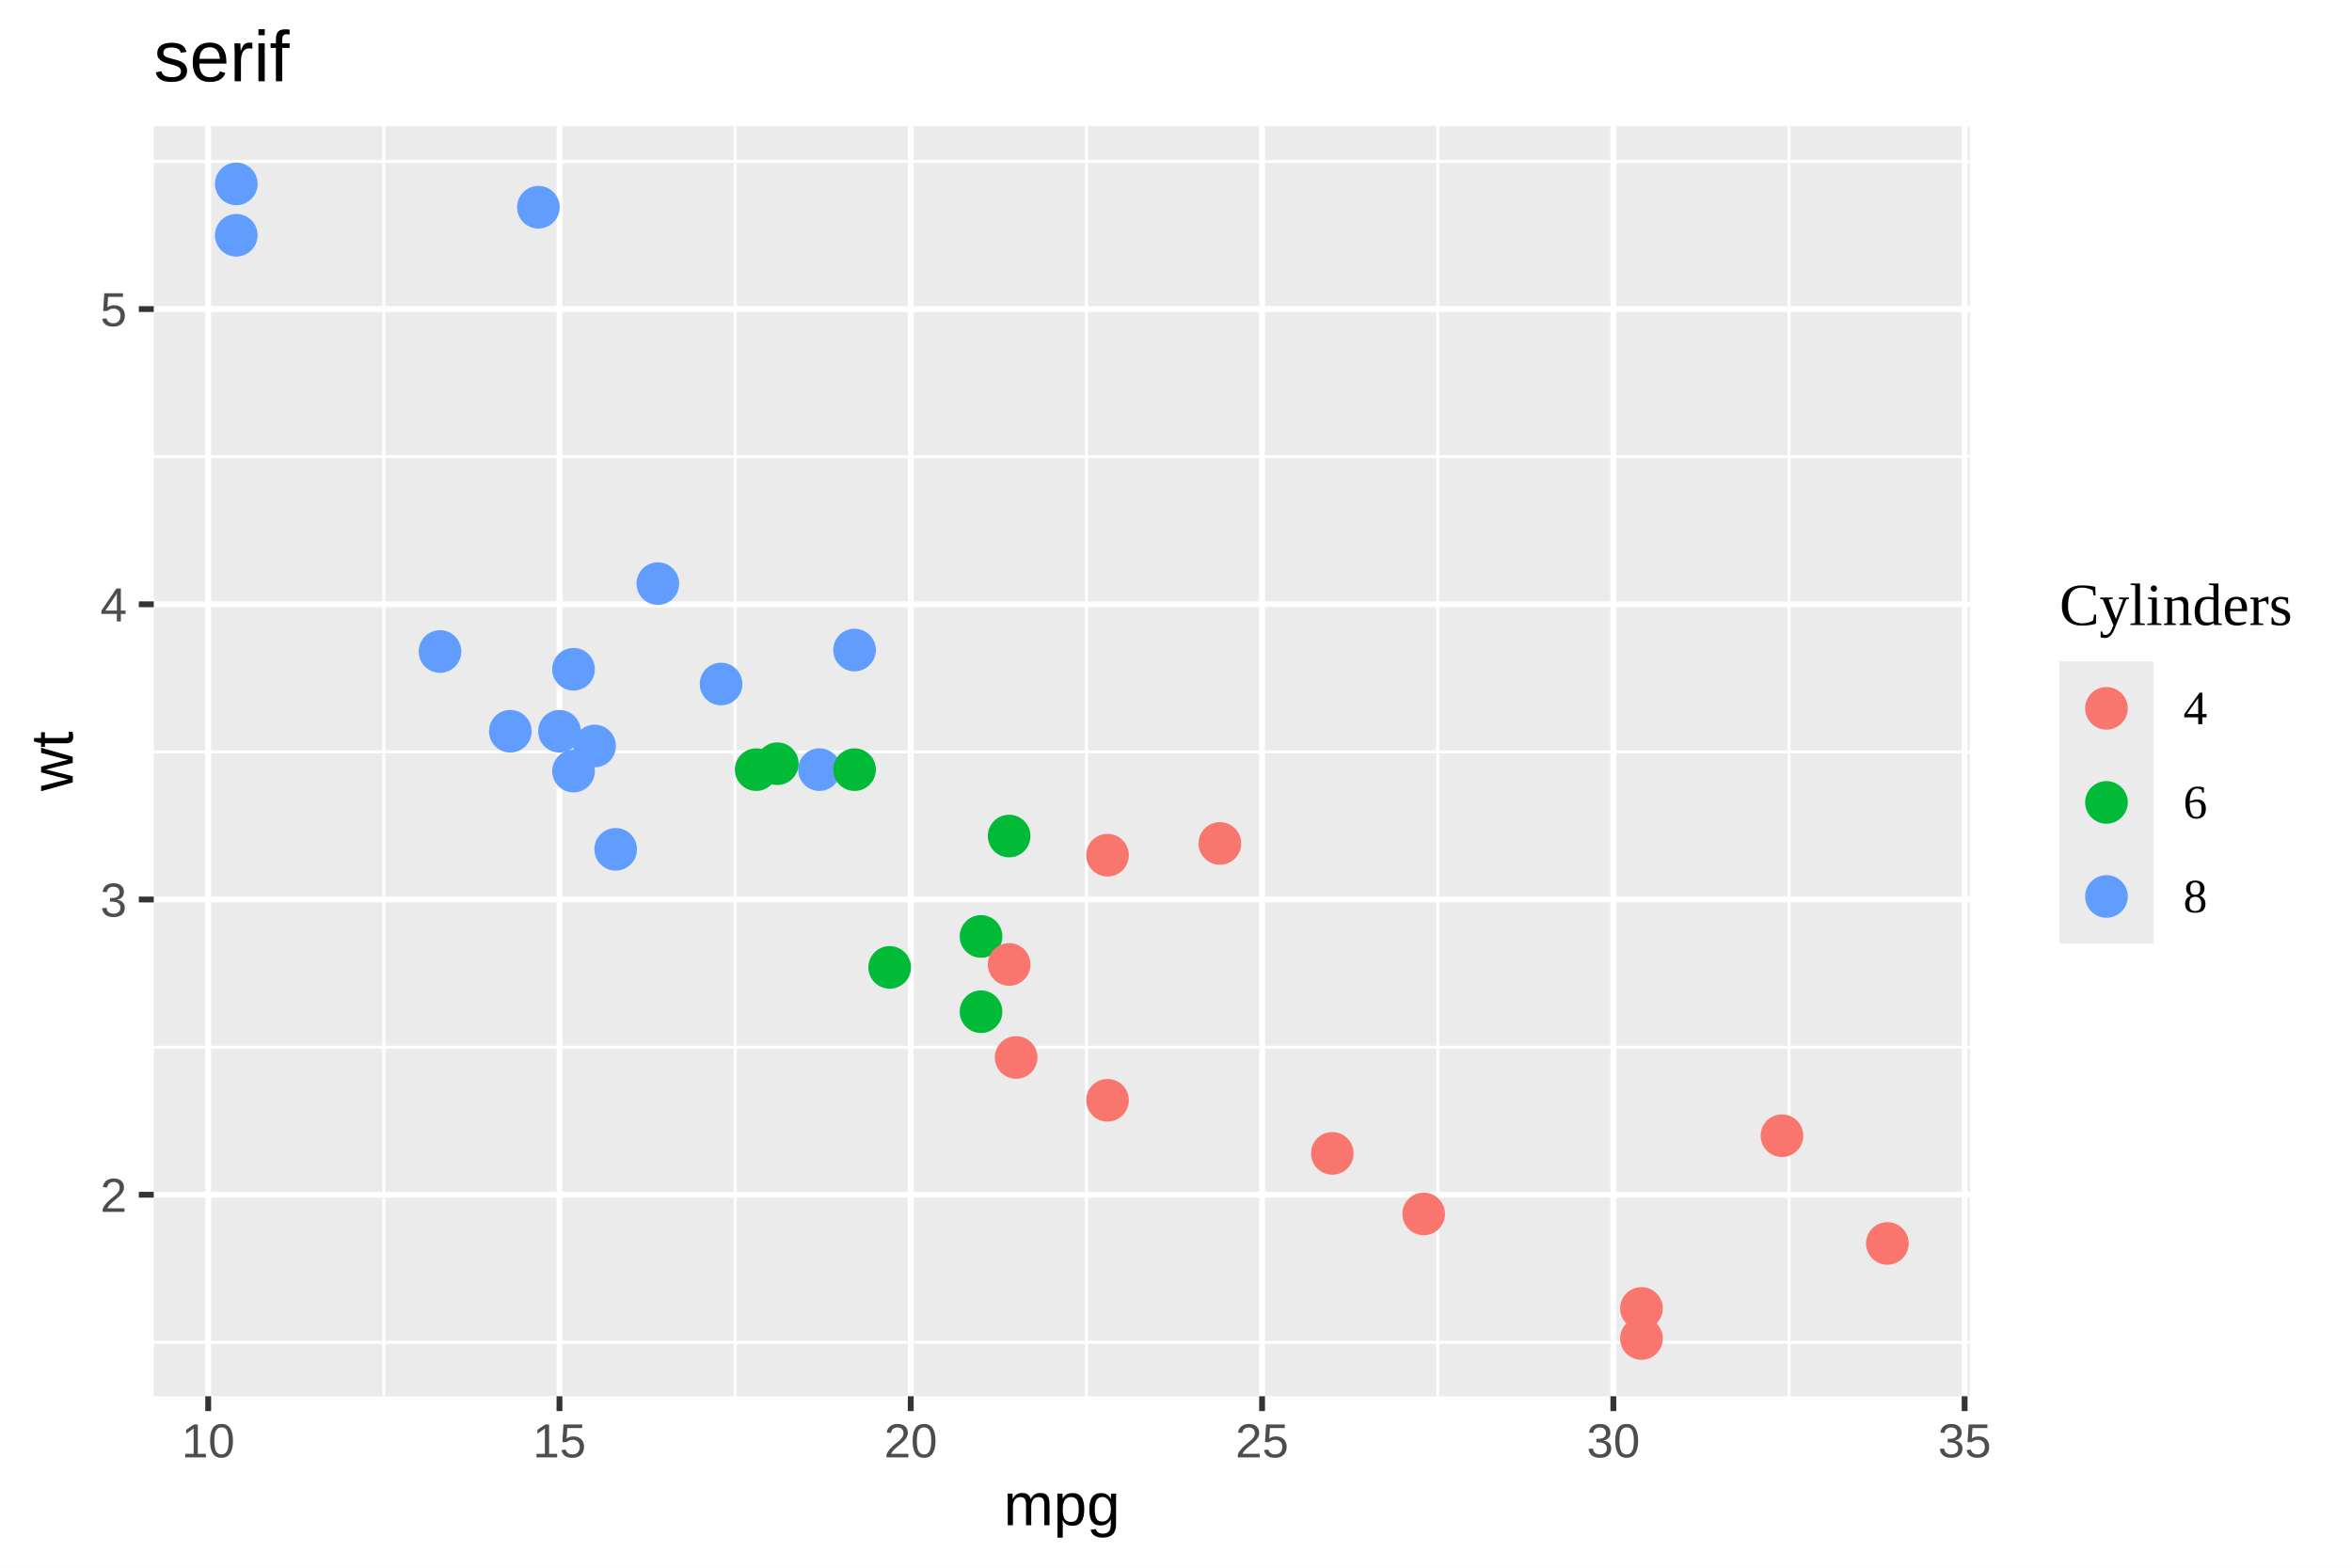
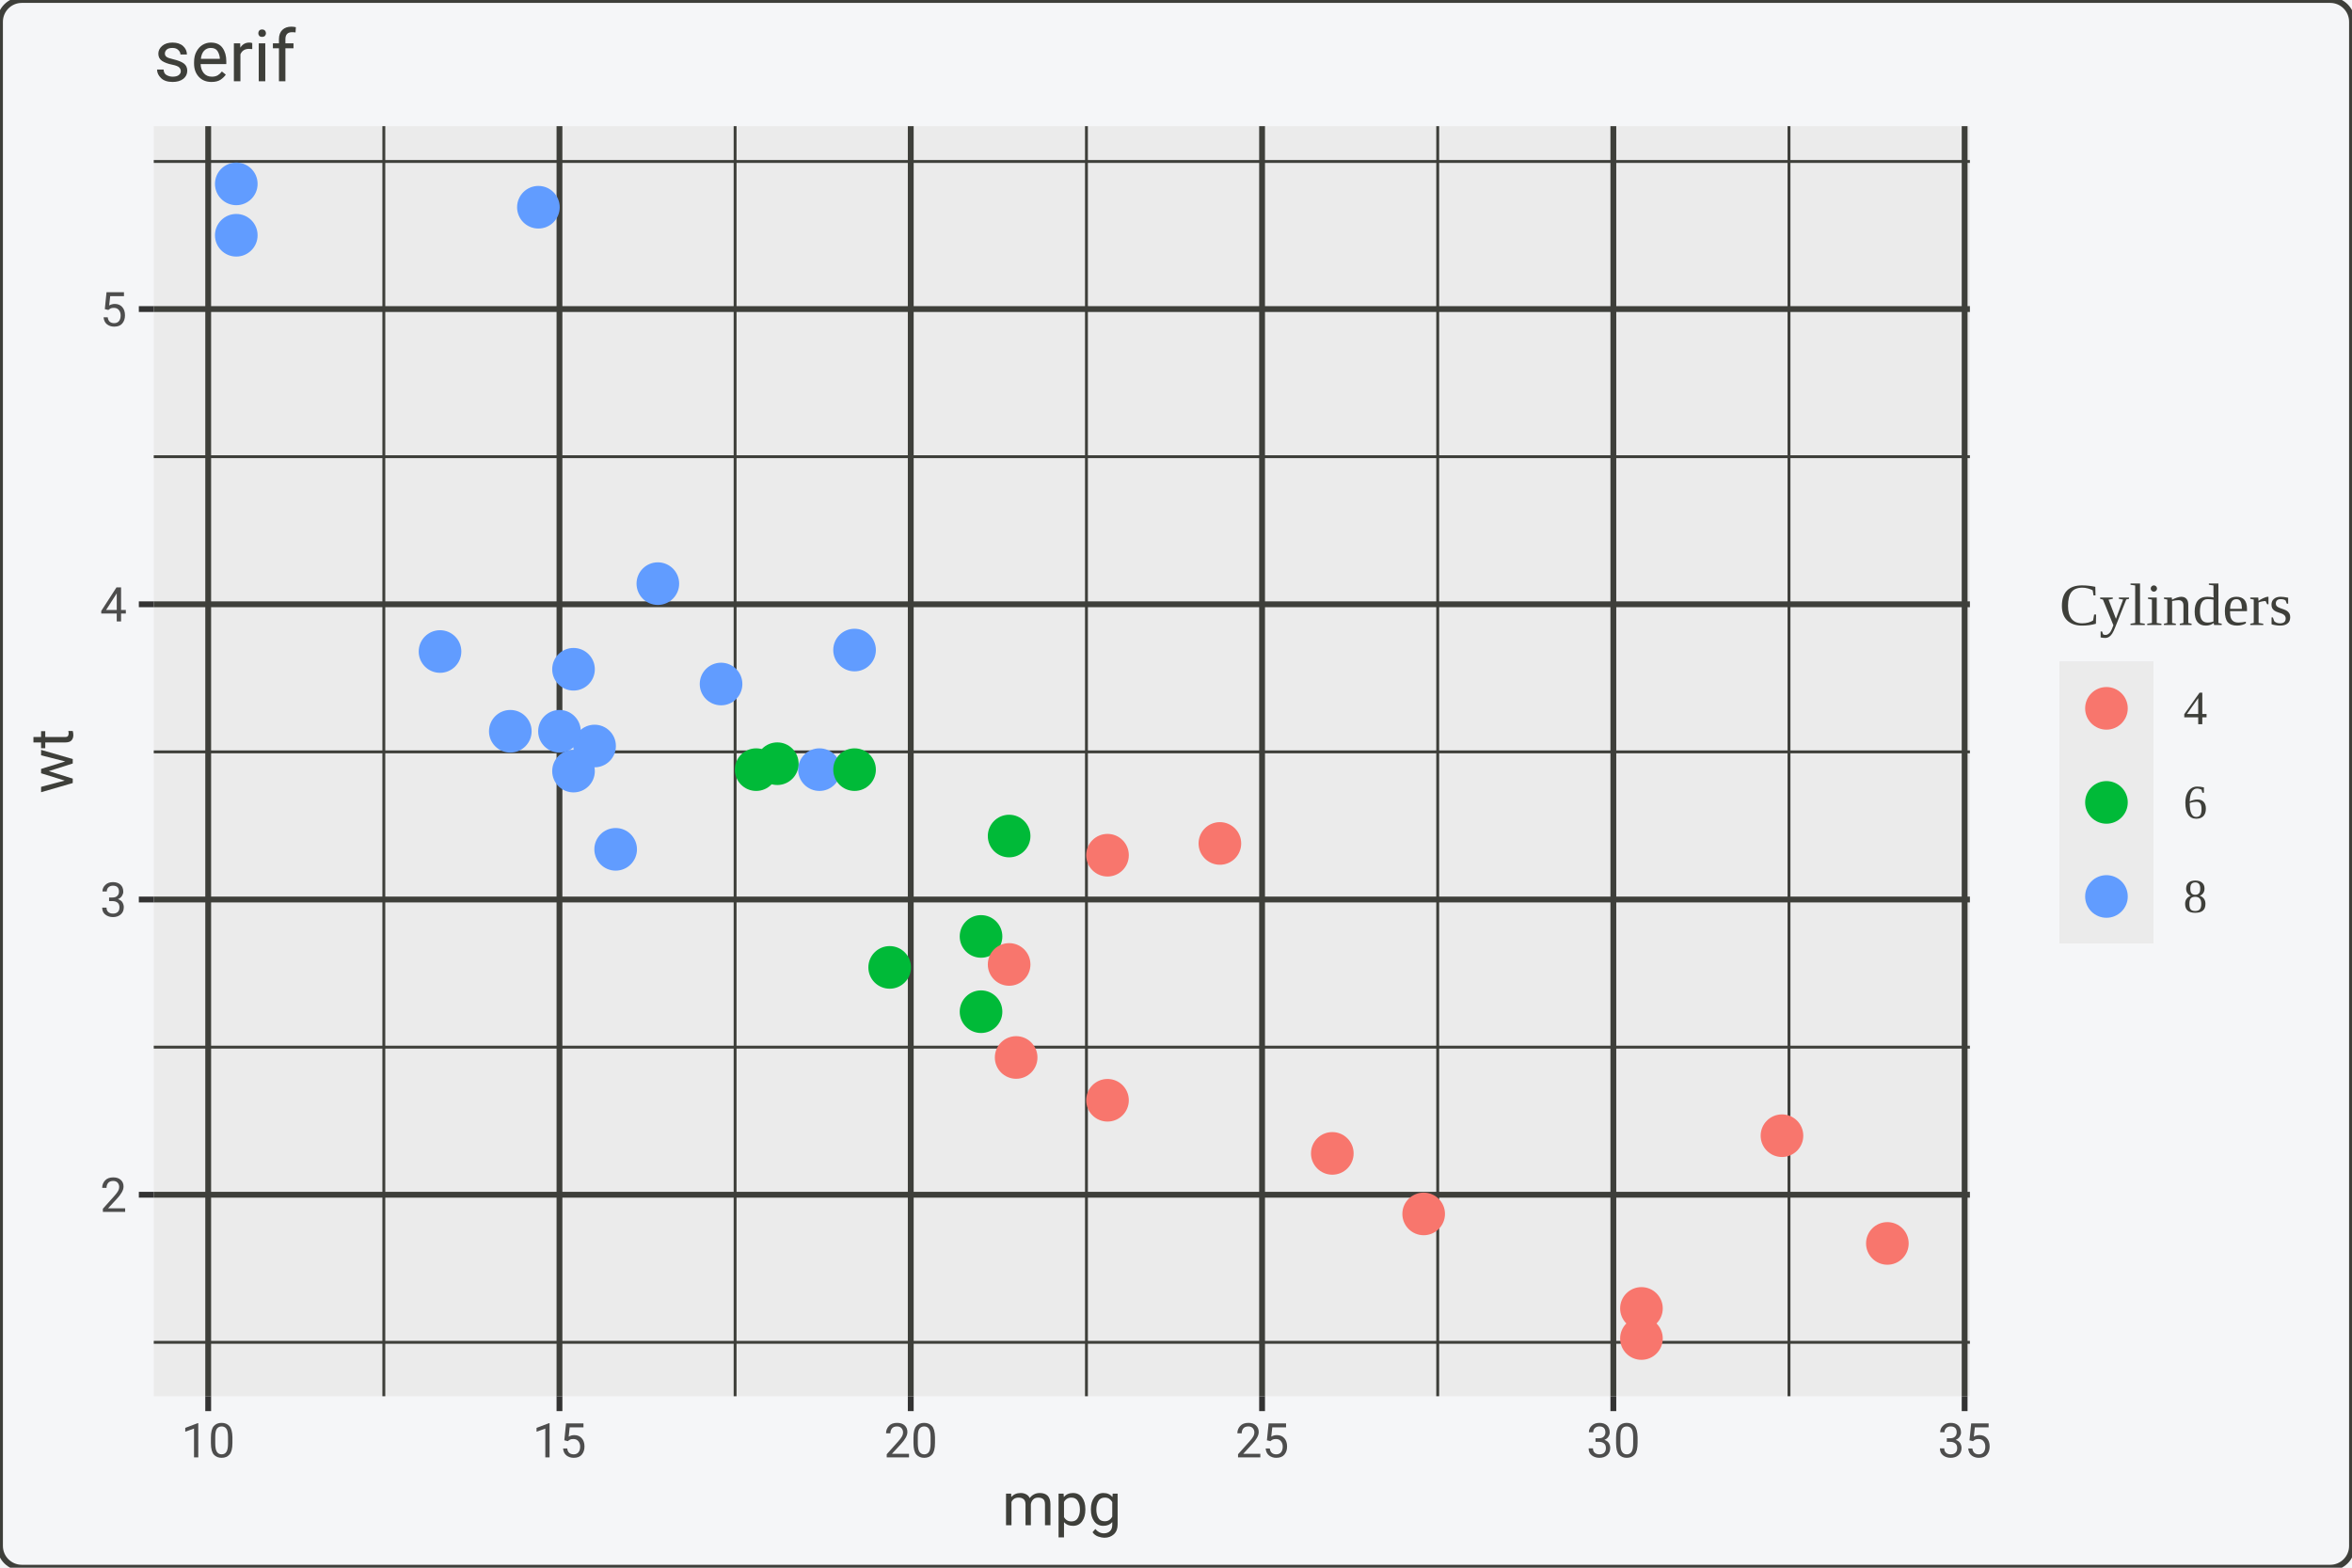
<svg xmlns="http://www.w3.org/2000/svg" width="432.00pt" height="288.00pt" viewBox="0 0 432.00 288.00">
  <g class="svglite">
    <defs>
      <style type="text/css">
-     .svglite line, .svglite polyline, .svglite polygon, .svglite path, .svglite rect, .svglite circle {
+     /* theme-aware-processed */
+     .svglite line, .svglite polyline, .svglite polygon, .svglite path, .svglite circle {
      fill: none;
-       stroke: #000000;
+       stroke: #3E3F3A;
+       stroke-linecap: round;
+       stroke-linejoin: round;
+       stroke-miterlimit: 10.00;
+     }
+     .svglite &gt; g &gt; rect {
+       fill: none;
+       stroke: #3E3F3A;
      stroke-linecap: round;
      stroke-linejoin: round;
      stroke-miterlimit: 10.00;
    }
    .svglite text {
      white-space: pre;
+       fill: #3E3F3A;
    }
    .svglite g.glyphgroup path {
      fill: inherit;
      stroke: none;
    }
  </style>
    </defs>
-     <rect width="100%" height="100%" style="stroke: none; fill: none;" />
+     <rect class="svg-bg" width="100%" height="100%" style="stroke: none; fill: #F5F6F8;" />
    <defs>
      <clipPath id="cpMC4wMHw0MzIuMDB8MC4wMHwyODguMDA=">
        <rect x="0.00" y="0.00" width="432.00" height="288.00" />
      </clipPath>
    </defs>
    <g clip-path="url(#cpMC4wMHw0MzIuMDB8MC4wMHwyODguMDA=)">
-       <rect x="0" y="0.00" width="432.00" height="288.00" style="stroke-width: 1.07; stroke: #FFFFFF; fill: #FFFFFF;" />
+       <rect rx="4" x="0" y="0.00" width="432.00" height="288.00" style="stroke-width: 1.07; stroke: #3E3F3A; fill: #F5F6F8;" />
    </g>
    <defs>
      <clipPath id="cpMjguMjR8MzYxLjgyfDIzLjE4fDI1Ni41MA==">
        <rect x="28.24" y="23.18" width="333.58" height="233.33" />
      </clipPath>
    </defs>
    <g clip-path="url(#cpMjguMjR8MzYxLjgyfDIzLjE4fDI1Ni41MA==)">
      <rect x="28.24" y="23.18" width="333.58" height="233.33" style="stroke-width: 1.07; stroke: none; fill: #EBEBEB;" />
-       <polyline points="28.24,246.60 361.82,246.60 " style="stroke-width: 0.53; stroke: #FFFFFF; stroke-linecap: butt;" />
-       <polyline points="28.24,192.37 361.82,192.37 " style="stroke-width: 0.53; stroke: #FFFFFF; stroke-linecap: butt;" />
-       <polyline points="28.24,138.13 361.82,138.13 " style="stroke-width: 0.53; stroke: #FFFFFF; stroke-linecap: butt;" />
-       <polyline points="28.24,83.90 361.82,83.90 " style="stroke-width: 0.53; stroke: #FFFFFF; stroke-linecap: butt;" />
-       <polyline points="28.24,29.66 361.82,29.66 " style="stroke-width: 0.53; stroke: #FFFFFF; stroke-linecap: butt;" />
-       <polyline points="70.50,256.50 70.50,23.18 " style="stroke-width: 0.53; stroke: #FFFFFF; stroke-linecap: butt;" />
-       <polyline points="135.02,256.50 135.02,23.18 " style="stroke-width: 0.53; stroke: #FFFFFF; stroke-linecap: butt;" />
-       <polyline points="199.55,256.50 199.55,23.18 " style="stroke-width: 0.53; stroke: #FFFFFF; stroke-linecap: butt;" />
-       <polyline points="264.07,256.50 264.07,23.18 " style="stroke-width: 0.53; stroke: #FFFFFF; stroke-linecap: butt;" />
-       <polyline points="328.59,256.50 328.59,23.18 " style="stroke-width: 0.53; stroke: #FFFFFF; stroke-linecap: butt;" />
-       <polyline points="28.24,219.49 361.82,219.49 " style="stroke-width: 1.07; stroke: #FFFFFF; stroke-linecap: butt;" />
-       <polyline points="28.24,165.25 361.82,165.25 " style="stroke-width: 1.07; stroke: #FFFFFF; stroke-linecap: butt;" />
-       <polyline points="28.24,111.01 361.82,111.01 " style="stroke-width: 1.07; stroke: #FFFFFF; stroke-linecap: butt;" />
-       <polyline points="28.24,56.78 361.82,56.78 " style="stroke-width: 1.07; stroke: #FFFFFF; stroke-linecap: butt;" />
-       <polyline points="38.24,256.50 38.24,23.18 " style="stroke-width: 1.07; stroke: #FFFFFF; stroke-linecap: butt;" />
-       <polyline points="102.76,256.50 102.76,23.18 " style="stroke-width: 1.07; stroke: #FFFFFF; stroke-linecap: butt;" />
-       <polyline points="167.28,256.50 167.28,23.18 " style="stroke-width: 1.07; stroke: #FFFFFF; stroke-linecap: butt;" />
-       <polyline points="231.81,256.50 231.81,23.18 " style="stroke-width: 1.07; stroke: #FFFFFF; stroke-linecap: butt;" />
-       <polyline points="296.33,256.50 296.33,23.18 " style="stroke-width: 1.07; stroke: #FFFFFF; stroke-linecap: butt;" />
-       <polyline points="360.85,256.50 360.85,23.18 " style="stroke-width: 1.07; stroke: #FFFFFF; stroke-linecap: butt;" />
+       <polyline points="28.24,246.60 361.82,246.60 " style="stroke-width: 0.53; stroke: #3E3F3A; stroke-linecap: butt;" />
+       <polyline points="28.24,192.37 361.82,192.37 " style="stroke-width: 0.53; stroke: #3E3F3A; stroke-linecap: butt;" />
+       <polyline points="28.24,138.13 361.82,138.13 " style="stroke-width: 0.53; stroke: #3E3F3A; stroke-linecap: butt;" />
+       <polyline points="28.24,83.90 361.82,83.90 " style="stroke-width: 0.53; stroke: #3E3F3A; stroke-linecap: butt;" />
+       <polyline points="28.24,29.66 361.82,29.66 " style="stroke-width: 0.53; stroke: #3E3F3A; stroke-linecap: butt;" />
+       <polyline points="70.50,256.50 70.50,23.18 " style="stroke-width: 0.53; stroke: #3E3F3A; stroke-linecap: butt;" />
+       <polyline points="135.02,256.50 135.02,23.18 " style="stroke-width: 0.53; stroke: #3E3F3A; stroke-linecap: butt;" />
+       <polyline points="199.55,256.50 199.55,23.18 " style="stroke-width: 0.53; stroke: #3E3F3A; stroke-linecap: butt;" />
+       <polyline points="264.07,256.50 264.07,23.18 " style="stroke-width: 0.53; stroke: #3E3F3A; stroke-linecap: butt;" />
+       <polyline points="328.59,256.50 328.59,23.18 " style="stroke-width: 0.53; stroke: #3E3F3A; stroke-linecap: butt;" />
+       <polyline points="28.24,219.49 361.82,219.49 " style="stroke-width: 1.07; stroke: #3E3F3A; stroke-linecap: butt;" />
+       <polyline points="28.24,165.25 361.82,165.25 " style="stroke-width: 1.07; stroke: #3E3F3A; stroke-linecap: butt;" />
+       <polyline points="28.24,111.01 361.82,111.01 " style="stroke-width: 1.07; stroke: #3E3F3A; stroke-linecap: butt;" />
+       <polyline points="28.24,56.78 361.82,56.78 " style="stroke-width: 1.07; stroke: #3E3F3A; stroke-linecap: butt;" />
+       <polyline points="38.24,256.50 38.24,23.18 " style="stroke-width: 1.07; stroke: #3E3F3A; stroke-linecap: butt;" />
+       <polyline points="102.76,256.50 102.76,23.18 " style="stroke-width: 1.07; stroke: #3E3F3A; stroke-linecap: butt;" />
+       <polyline points="167.28,256.50 167.28,23.18 " style="stroke-width: 1.07; stroke: #3E3F3A; stroke-linecap: butt;" />
+       <polyline points="231.81,256.50 231.81,23.18 " style="stroke-width: 1.07; stroke: #3E3F3A; stroke-linecap: butt;" />
+       <polyline points="296.33,256.50 296.33,23.18 " style="stroke-width: 1.07; stroke: #3E3F3A; stroke-linecap: butt;" />
+       <polyline points="360.85,256.50 360.85,23.18 " style="stroke-width: 1.07; stroke: #3E3F3A; stroke-linecap: butt;" />
      <circle cx="180.19" cy="185.86" r="3.56" style="stroke-width: 0.71; stroke: #00BA38; fill: #00BA38;" />
      <circle cx="180.19" cy="172.03" r="3.56" style="stroke-width: 0.71; stroke: #00BA38; fill: #00BA38;" />
      <circle cx="203.42" cy="202.13" r="3.56" style="stroke-width: 0.71; stroke: #F8766D; fill: #F8766D;" />
      <circle cx="185.35" cy="153.59" r="3.56" style="stroke-width: 0.71; stroke: #00BA38; fill: #00BA38;" />
      <circle cx="150.51" cy="141.39" r="3.56" style="stroke-width: 0.71; stroke: #619CFF; fill: #619CFF;" />
      <circle cx="142.77" cy="140.30" r="3.56" style="stroke-width: 0.71; stroke: #00BA38; fill: #00BA38;" />
      <circle cx="93.73" cy="134.34" r="3.56" style="stroke-width: 0.71; stroke: #619CFF; fill: #619CFF;" />
      <circle cx="224.06" cy="154.95" r="3.56" style="stroke-width: 0.71; stroke: #F8766D; fill: #F8766D;" />
      <circle cx="203.42" cy="157.11" r="3.56" style="stroke-width: 0.71; stroke: #F8766D; fill: #F8766D;" />
      <circle cx="156.96" cy="141.39" r="3.56" style="stroke-width: 0.71; stroke: #00BA38; fill: #00BA38;" />
      <circle cx="138.89" cy="141.39" r="3.56" style="stroke-width: 0.71; stroke: #00BA38; fill: #00BA38;" />
      <circle cx="120.83" cy="107.22" r="3.56" style="stroke-width: 0.71; stroke: #619CFF; fill: #619CFF;" />
      <circle cx="132.44" cy="125.66" r="3.56" style="stroke-width: 0.71; stroke: #619CFF; fill: #619CFF;" />
      <circle cx="105.34" cy="122.95" r="3.56" style="stroke-width: 0.71; stroke: #619CFF; fill: #619CFF;" />
      <circle cx="43.40" cy="43.22" r="3.56" style="stroke-width: 0.71; stroke: #619CFF; fill: #619CFF;" />
      <circle cx="43.40" cy="33.78" r="3.56" style="stroke-width: 0.71; stroke: #619CFF; fill: #619CFF;" />
      <circle cx="98.89" cy="38.07" r="3.56" style="stroke-width: 0.71; stroke: #619CFF; fill: #619CFF;" />
      <circle cx="327.30" cy="208.64" r="3.56" style="stroke-width: 0.71; stroke: #F8766D; fill: #F8766D;" />
      <circle cx="301.49" cy="240.37" r="3.56" style="stroke-width: 0.71; stroke: #F8766D; fill: #F8766D;" />
      <circle cx="346.66" cy="228.43" r="3.56" style="stroke-width: 0.71; stroke: #F8766D; fill: #F8766D;" />
      <circle cx="186.64" cy="194.27" r="3.56" style="stroke-width: 0.71; stroke: #F8766D; fill: #F8766D;" />
      <circle cx="109.21" cy="137.05" r="3.56" style="stroke-width: 0.71; stroke: #619CFF; fill: #619CFF;" />
      <circle cx="105.34" cy="141.66" r="3.56" style="stroke-width: 0.71; stroke: #619CFF; fill: #619CFF;" />
      <circle cx="80.82" cy="119.69" r="3.56" style="stroke-width: 0.71; stroke: #619CFF; fill: #619CFF;" />
      <circle cx="156.96" cy="119.42" r="3.56" style="stroke-width: 0.71; stroke: #619CFF; fill: #619CFF;" />
      <circle cx="261.49" cy="223.01" r="3.56" style="stroke-width: 0.71; stroke: #F8766D; fill: #F8766D;" />
      <circle cx="244.71" cy="211.89" r="3.56" style="stroke-width: 0.71; stroke: #F8766D; fill: #F8766D;" />
      <circle cx="301.49" cy="245.90" r="3.56" style="stroke-width: 0.71; stroke: #F8766D; fill: #F8766D;" />
      <circle cx="113.08" cy="156.03" r="3.56" style="stroke-width: 0.71; stroke: #619CFF; fill: #619CFF;" />
      <circle cx="163.41" cy="177.72" r="3.56" style="stroke-width: 0.71; stroke: #00BA38; fill: #00BA38;" />
      <circle cx="102.76" cy="134.34" r="3.56" style="stroke-width: 0.71; stroke: #619CFF; fill: #619CFF;" />
      <circle cx="185.35" cy="177.18" r="3.56" style="stroke-width: 0.71; stroke: #F8766D; fill: #F8766D;" />
    </g>
    <g clip-path="url(#cpMC4wMHw0MzIuMDB8MC4wMHwyODguMDA=)">
-       <text x="23.31" y="222.64" text-anchor="end" style="font-size: 8.80px;fill: #4D4D4D; font-family: &quot;Arial&quot;;" textLength="4.89px" lengthAdjust="spacingAndGlyphs">2</text>
-       <text x="23.31" y="168.40" text-anchor="end" style="font-size: 8.80px;fill: #4D4D4D; font-family: &quot;Arial&quot;;" textLength="4.89px" lengthAdjust="spacingAndGlyphs">3</text>
-       <text x="23.31" y="114.16" text-anchor="end" style="font-size: 8.80px;fill: #4D4D4D; font-family: &quot;Arial&quot;;" textLength="4.89px" lengthAdjust="spacingAndGlyphs">4</text>
-       <text x="23.31" y="59.93" text-anchor="end" style="font-size: 8.80px;fill: #4D4D4D; font-family: &quot;Arial&quot;;" textLength="4.89px" lengthAdjust="spacingAndGlyphs">5</text>
+       <text x="23.31" y="222.64" text-anchor="end" style="font-size: 8.80px;fill: #4D4D4D; font-family: &quot;Roboto&quot;, -apple-system, BlinkMacSystemFont, &quot;Segoe UI&quot;, system-ui, sans-serif;" textLength="4.89px" lengthAdjust="spacingAndGlyphs">2</text>
+       <text x="23.31" y="168.40" text-anchor="end" style="font-size: 8.80px;fill: #4D4D4D; font-family: &quot;Roboto&quot;, -apple-system, BlinkMacSystemFont, &quot;Segoe UI&quot;, system-ui, sans-serif;" textLength="4.89px" lengthAdjust="spacingAndGlyphs">3</text>
+       <text x="23.31" y="114.16" text-anchor="end" style="font-size: 8.80px;fill: #4D4D4D; font-family: &quot;Roboto&quot;, -apple-system, BlinkMacSystemFont, &quot;Segoe UI&quot;, system-ui, sans-serif;" textLength="4.89px" lengthAdjust="spacingAndGlyphs">4</text>
+       <text x="23.31" y="59.93" text-anchor="end" style="font-size: 8.80px;fill: #4D4D4D; font-family: &quot;Roboto&quot;, -apple-system, BlinkMacSystemFont, &quot;Segoe UI&quot;, system-ui, sans-serif;" textLength="4.89px" lengthAdjust="spacingAndGlyphs">5</text>
      <polyline points="25.50,219.49 28.24,219.49 " style="stroke-width: 1.07; stroke: #333333; stroke-linecap: butt;" />
      <polyline points="25.50,165.25 28.24,165.25 " style="stroke-width: 1.07; stroke: #333333; stroke-linecap: butt;" />
      <polyline points="25.50,111.01 28.24,111.01 " style="stroke-width: 1.07; stroke: #333333; stroke-linecap: butt;" />
      <polyline points="25.50,56.78 28.24,56.78 " style="stroke-width: 1.07; stroke: #333333; stroke-linecap: butt;" />
      <polyline points="38.24,259.24 38.24,256.50 " style="stroke-width: 1.07; stroke: #333333; stroke-linecap: butt;" />
      <polyline points="102.76,259.24 102.76,256.50 " style="stroke-width: 1.07; stroke: #333333; stroke-linecap: butt;" />
      <polyline points="167.28,259.24 167.28,256.50 " style="stroke-width: 1.07; stroke: #333333; stroke-linecap: butt;" />
      <polyline points="231.81,259.24 231.81,256.50 " style="stroke-width: 1.07; stroke: #333333; stroke-linecap: butt;" />
      <polyline points="296.33,259.24 296.33,256.50 " style="stroke-width: 1.07; stroke: #333333; stroke-linecap: butt;" />
      <polyline points="360.85,259.24 360.85,256.50 " style="stroke-width: 1.07; stroke: #333333; stroke-linecap: butt;" />
-       <text x="38.24" y="267.74" text-anchor="middle" style="font-size: 8.80px;fill: #4D4D4D; font-family: &quot;Arial&quot;;" textLength="9.78px" lengthAdjust="spacingAndGlyphs">10</text>
-       <text x="102.76" y="267.74" text-anchor="middle" style="font-size: 8.80px;fill: #4D4D4D; font-family: &quot;Arial&quot;;" textLength="9.78px" lengthAdjust="spacingAndGlyphs">15</text>
-       <text x="167.28" y="267.74" text-anchor="middle" style="font-size: 8.80px;fill: #4D4D4D; font-family: &quot;Arial&quot;;" textLength="9.78px" lengthAdjust="spacingAndGlyphs">20</text>
-       <text x="231.81" y="267.74" text-anchor="middle" style="font-size: 8.80px;fill: #4D4D4D; font-family: &quot;Arial&quot;;" textLength="9.78px" lengthAdjust="spacingAndGlyphs">25</text>
-       <text x="296.33" y="267.74" text-anchor="middle" style="font-size: 8.80px;fill: #4D4D4D; font-family: &quot;Arial&quot;;" textLength="9.78px" lengthAdjust="spacingAndGlyphs">30</text>
-       <text x="360.85" y="267.74" text-anchor="middle" style="font-size: 8.80px;fill: #4D4D4D; font-family: &quot;Arial&quot;;" textLength="9.78px" lengthAdjust="spacingAndGlyphs">35</text>
-       <text x="195.03" y="280.20" text-anchor="middle" style="font-size: 11.00px; font-family: &quot;Arial&quot;;" textLength="21.41px" lengthAdjust="spacingAndGlyphs">mpg</text>
-       <text transform="translate(13.36,139.84) rotate(-90)" text-anchor="middle" style="font-size: 11.00px; font-family: &quot;Arial&quot;;" textLength="11.00px" lengthAdjust="spacingAndGlyphs">wt</text>
-       <rect x="372.78" y="100.87" width="53.74" height="77.94" style="stroke-width: 1.07; stroke: none; fill: #FFFFFF;" />
+       <text x="38.24" y="267.74" text-anchor="middle" style="font-size: 8.80px;fill: #4D4D4D; font-family: &quot;Roboto&quot;, -apple-system, BlinkMacSystemFont, &quot;Segoe UI&quot;, system-ui, sans-serif;" textLength="9.78px" lengthAdjust="spacingAndGlyphs">10</text>
+       <text x="102.76" y="267.74" text-anchor="middle" style="font-size: 8.80px;fill: #4D4D4D; font-family: &quot;Roboto&quot;, -apple-system, BlinkMacSystemFont, &quot;Segoe UI&quot;, system-ui, sans-serif;" textLength="9.78px" lengthAdjust="spacingAndGlyphs">15</text>
+       <text x="167.28" y="267.74" text-anchor="middle" style="font-size: 8.80px;fill: #4D4D4D; font-family: &quot;Roboto&quot;, -apple-system, BlinkMacSystemFont, &quot;Segoe UI&quot;, system-ui, sans-serif;" textLength="9.78px" lengthAdjust="spacingAndGlyphs">20</text>
+       <text x="231.81" y="267.74" text-anchor="middle" style="font-size: 8.80px;fill: #4D4D4D; font-family: &quot;Roboto&quot;, -apple-system, BlinkMacSystemFont, &quot;Segoe UI&quot;, system-ui, sans-serif;" textLength="9.78px" lengthAdjust="spacingAndGlyphs">25</text>
+       <text x="296.33" y="267.74" text-anchor="middle" style="font-size: 8.80px;fill: #4D4D4D; font-family: &quot;Roboto&quot;, -apple-system, BlinkMacSystemFont, &quot;Segoe UI&quot;, system-ui, sans-serif;" textLength="9.78px" lengthAdjust="spacingAndGlyphs">30</text>
+       <text x="360.85" y="267.74" text-anchor="middle" style="font-size: 8.80px;fill: #4D4D4D; font-family: &quot;Roboto&quot;, -apple-system, BlinkMacSystemFont, &quot;Segoe UI&quot;, system-ui, sans-serif;" textLength="9.78px" lengthAdjust="spacingAndGlyphs">35</text>
+       <text x="195.03" y="280.20" text-anchor="middle" style="font-size: 11.00px; font-family: &quot;Roboto&quot;, -apple-system, BlinkMacSystemFont, &quot;Segoe UI&quot;, system-ui, sans-serif;" textLength="21.41px" lengthAdjust="spacingAndGlyphs">mpg</text>
+       <text transform="translate(13.36,139.84) rotate(-90)" text-anchor="middle" style="font-size: 11.00px; font-family: &quot;Roboto&quot;, -apple-system, BlinkMacSystemFont, &quot;Segoe UI&quot;, system-ui, sans-serif;" textLength="11.00px" lengthAdjust="spacingAndGlyphs">wt</text>
+       <rect rx="4" x="372.78" y="100.87" width="53.74" height="77.94" style="stroke-width: 1.07; stroke: none; fill: #F5F6F8;" />
      <text x="378.26" y="114.82" style="font-size: 11.00px; font-family: &quot;Times New Roman&quot;;" textLength="42.78px" lengthAdjust="spacingAndGlyphs">Cylinders</text>
      <rect x="378.26" y="121.49" width="17.28" height="17.28" style="stroke-width: 1.07; stroke: none; fill: #EBEBEB;" />
      <circle cx="386.90" cy="130.13" r="3.56" style="stroke-width: 0.71; stroke: #F8766D; fill: #F8766D;" />
      <rect x="378.26" y="138.77" width="17.28" height="17.28" style="stroke-width: 1.07; stroke: none; fill: #EBEBEB;" />
      <circle cx="386.90" cy="147.41" r="3.56" style="stroke-width: 0.71; stroke: #00BA38; fill: #00BA38;" />
      <rect x="378.26" y="156.05" width="17.28" height="17.28" style="stroke-width: 1.07; stroke: none; fill: #EBEBEB;" />
      <circle cx="386.90" cy="164.69" r="3.56" style="stroke-width: 0.71; stroke: #619CFF; fill: #619CFF;" />
      <text x="401.02" y="133.05" style="font-size: 8.80px; font-family: &quot;Times New Roman&quot;;" textLength="4.41px" lengthAdjust="spacingAndGlyphs">4</text>
      <text x="401.02" y="150.33" style="font-size: 8.80px; font-family: &quot;Times New Roman&quot;;" textLength="4.41px" lengthAdjust="spacingAndGlyphs">6</text>
      <text x="401.02" y="167.61" style="font-size: 8.80px; font-family: &quot;Times New Roman&quot;;" textLength="4.41px" lengthAdjust="spacingAndGlyphs">8</text>
-       <text x="28.24" y="14.93" style="font-size: 13.20px; font-family: &quot;Arial&quot;;" textLength="24.91px" lengthAdjust="spacingAndGlyphs">serif</text>
+       <text x="28.24" y="14.93" style="font-size: 13.20px; font-family: &quot;Roboto&quot;, -apple-system, BlinkMacSystemFont, &quot;Segoe UI&quot;, system-ui, sans-serif;" textLength="24.91px" lengthAdjust="spacingAndGlyphs">serif</text>
    </g>
  </g>
</svg>
